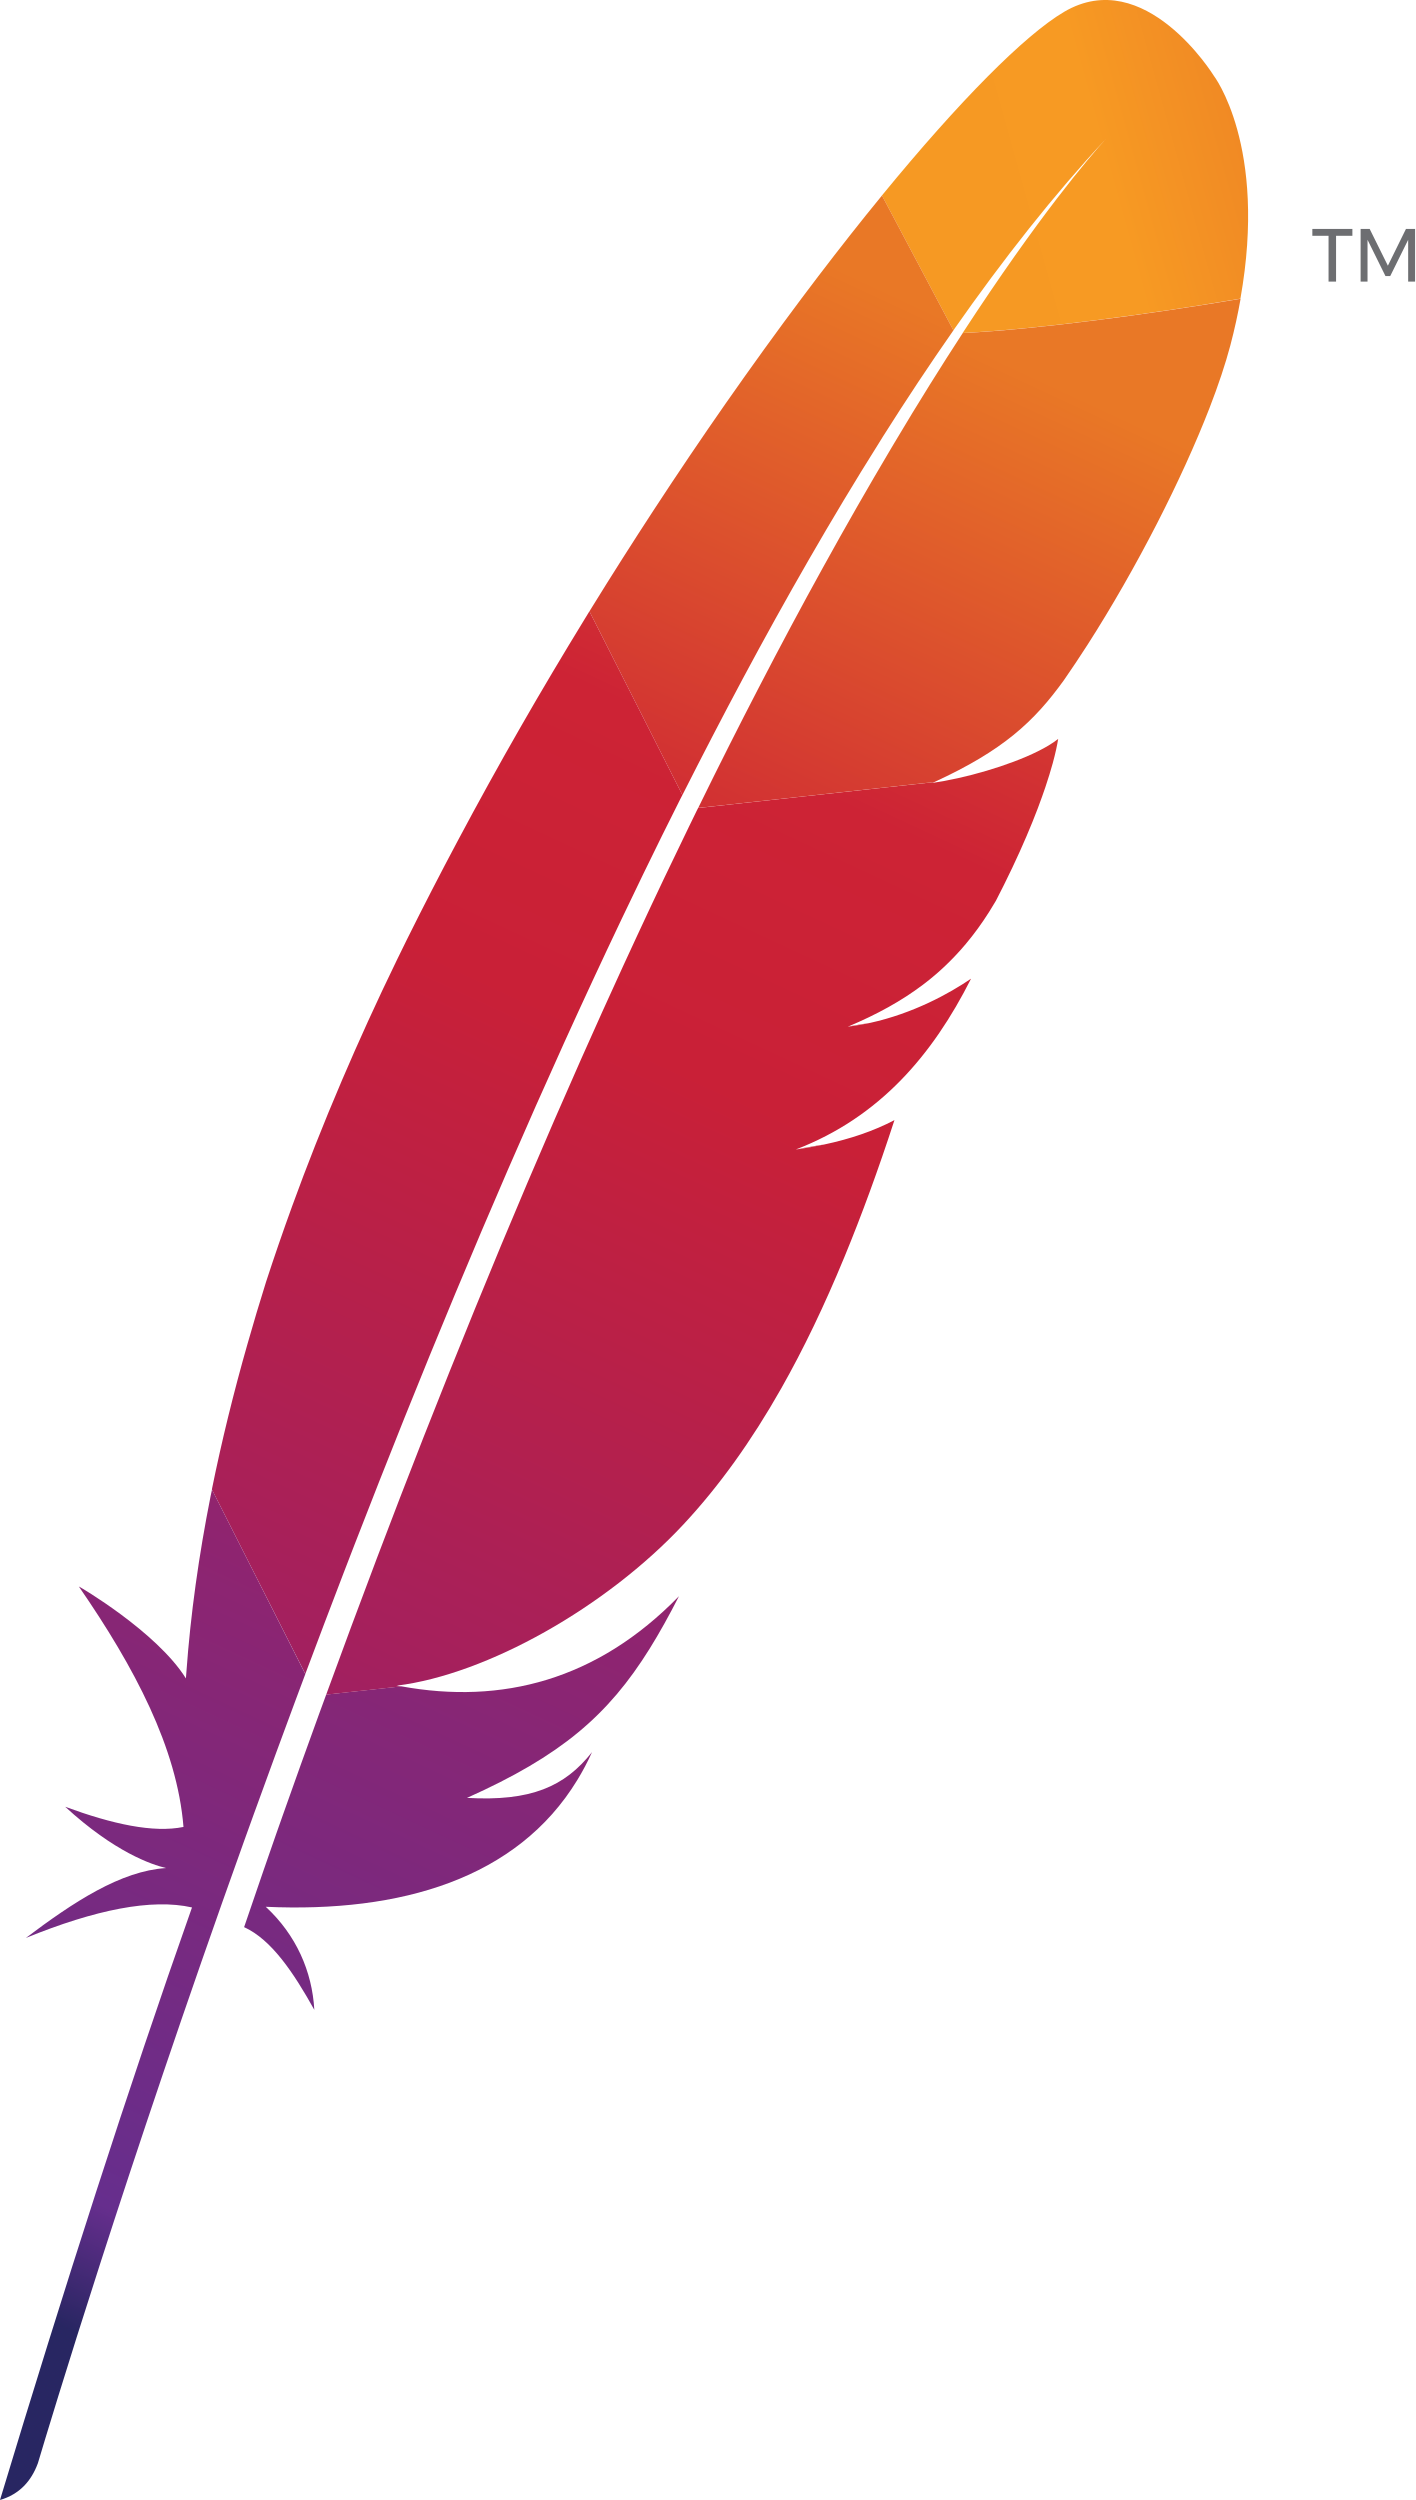
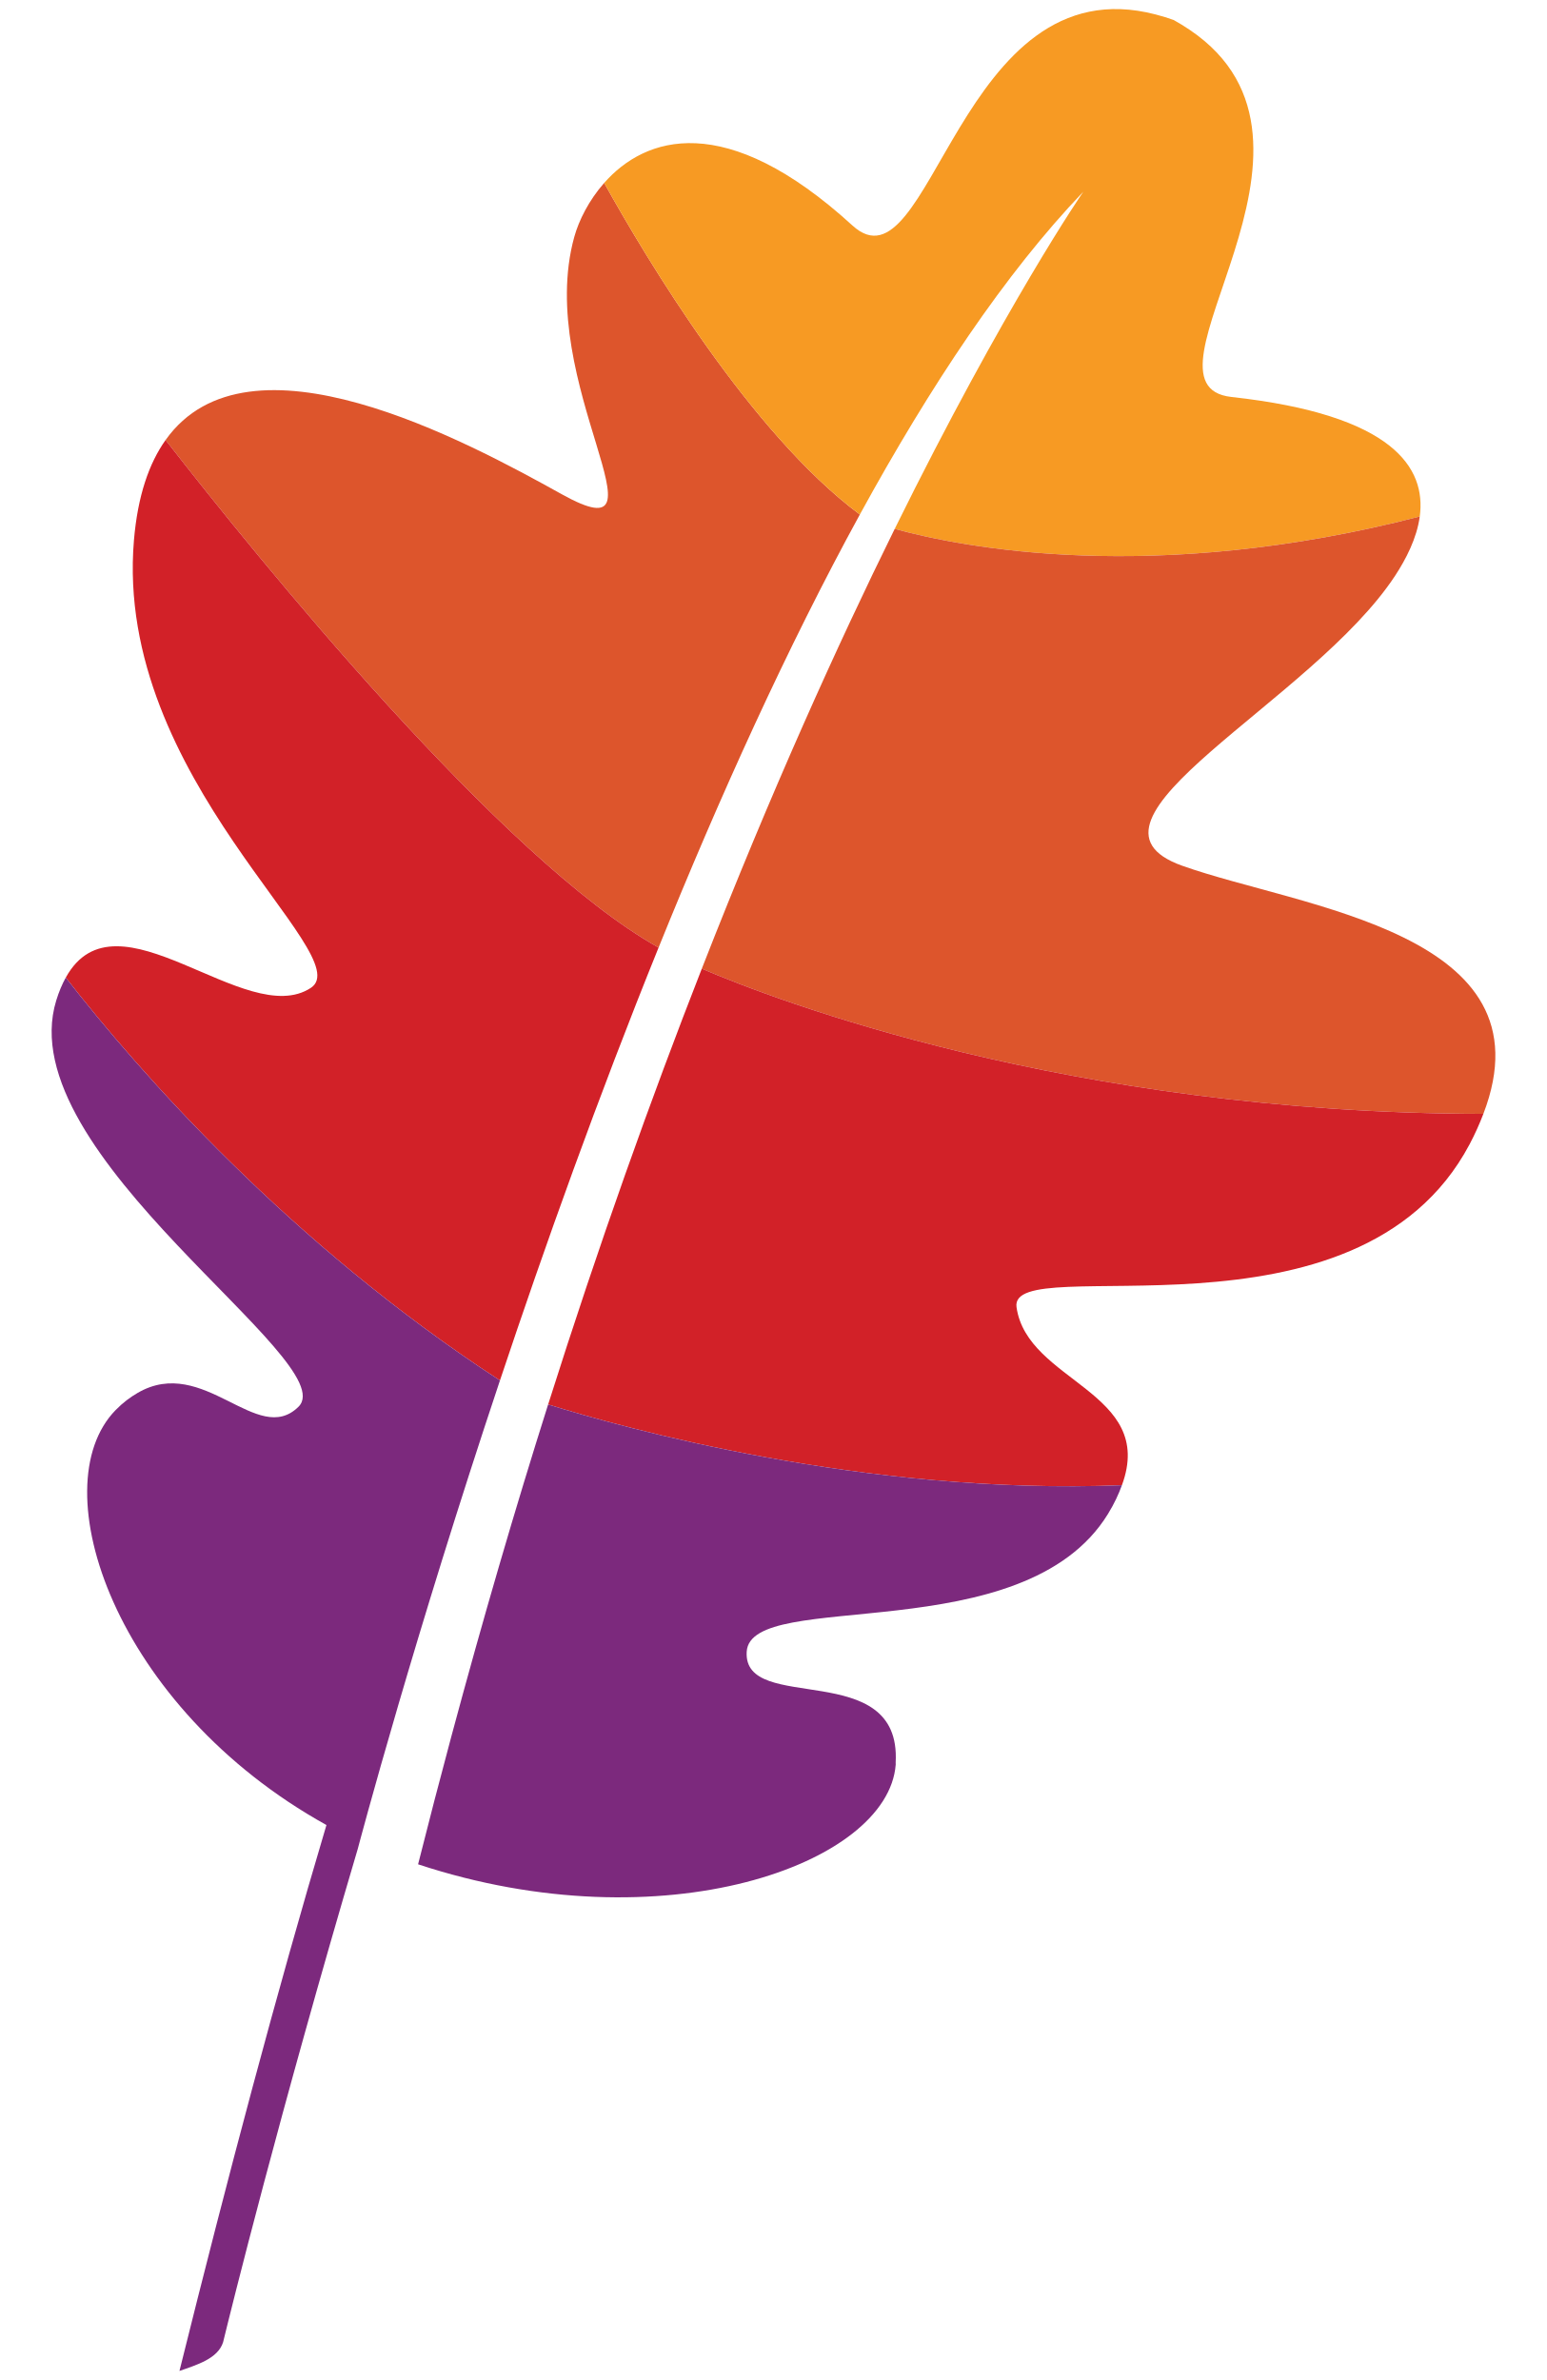
- <svg xmlns="http://www.w3.org/2000/svg" version="1.1" id="Feather" x="0px" y="0px" viewBox="0 0 2392.5 4226.6" enable-background="new 0 0 2392.5 4226.6" xml:space="preserve">
-   <linearGradient id="SVGID_1_" gradientUnits="userSpaceOnUse" x1="-5167.096" y1="697.555" x2="-4570.116" y2="1395.619" gradientTransform="matrix(0.4226 -0.9063 0.9063 0.4226 3144.811 -4619.298)">
-     <stop offset="0" style="stop-color:#F69923" />
-     <stop offset="0.312" style="stop-color:#F79A23" />
-     <stop offset="0.838" style="stop-color:#E97826" />
-   </linearGradient>
-   <path fill="url(#SVGID_1_)" d="M1798.9,20.1C1732.6,59.2,1622.5,170,1491,330.5l120.8,228c84.8-121.3,170.9-230.4,257.8-323.6  c6.7-7.4,10.2-10.9,10.2-10.9c-3.4,3.6-6.8,7.3-10.2,10.9c-28.1,31-113.4,130.5-242.1,328.1c123.9-6.2,314.3-31.5,469.6-58.1  c46.2-258.8-45.3-377.3-45.3-377.3S1935.5-60.6,1798.9,20.1z" />
-   <path fill="none" d="M1594.4,1320.7c0.9-0.2,1.8-0.3,2.7-0.5l-17.4,1.9c-1.1,0.5-2,1-3.1,1.4  C1582.6,1322.6,1588.5,1321.6,1594.4,1320.7z" />
-   <path fill="none" d="M1471.1,1729.1c-9.9,2.2-20,3.9-30.2,5.4C1451.1,1733,1461.2,1731.2,1471.1,1729.1z" />
-   <path fill="none" d="M633.1,2645.2c1.3-3.4,2.6-6.8,3.8-10.2c26.6-70.2,52.9-138.4,79-204.9c29.3-74.6,58.2-146.8,86.8-216.8  c30.1-73.8,59.8-145.1,89.1-214c30.7-72.3,61-141.9,90.7-208.9c24.2-54.5,48-107.3,71.5-158.4c7.8-17,15.6-33.9,23.4-50.6  c15.4-33.1,30.7-65.6,45.7-97.3c13.9-29.3,27.7-57.9,41.4-86c4.5-9.4,9.1-18.6,13.6-27.9c0.7-1.5,1.5-3,2.2-4.5l-14.8,1.6  l-11.8-23.2c-1.1,2.3-2.3,4.5-3.5,6.8c-21.2,42.1-42.2,84.6-63,127.5c-12,24.8-24,49.7-35.9,74.7c-33,69.3-65.5,139.2-97.4,209.6  c-32.3,71.1-63.9,142.6-94.9,214.2c-30.5,70.3-60.3,140.7-89.6,210.9c-29.2,70.1-57.7,140-85.6,209.4  c-29.1,72.5-57.4,144.3-84.8,215.3c-6.2,16-12.4,32-18.5,48c-22,57.3-43.4,113.8-64.3,169.6l18.6,36.7l16.6-1.8  c0.6-1.7,1.2-3.4,1.8-5C580.1,2786.5,606.7,2714.9,633.1,2645.2z" />
-   <path fill="none" d="M1433.2,1735.7L1433.2,1735.7c0.1,0,0.1-0.1,0.2-0.1C1433.4,1735.6,1433.3,1735.6,1433.2,1735.7z" />
-   <path fill="#BE202E" d="M1393.2,1934.8c-15.4,2.8-31.3,5.5-47.6,8.3c-0.1,0-0.2,0.1-0.3,0.1c8.2-1.2,16.3-2.4,24.3-3.8  C1377.6,1938,1385.4,1936.5,1393.2,1934.8z" />
-   <path opacity="0.35" fill="#BE202E" d="M1393.2,1934.8c-15.4,2.8-31.3,5.5-47.6,8.3c-0.1,0-0.2,0.1-0.3,0.1  c8.2-1.2,16.3-2.4,24.3-3.8C1377.6,1938,1385.4,1936.5,1393.2,1934.8z" />
-   <path fill="#BE202E" d="M1433.6,1735.5c0,0-0.1,0-0.1,0.1c-0.1,0-0.1,0.1-0.2,0.1c2.6-0.3,5.1-0.8,7.6-1.1  c10.3-1.5,20.4-3.3,30.2-5.4C1458.8,1731.2,1446.3,1733.4,1433.6,1735.5L1433.6,1735.5L1433.6,1735.5z" />
-   <path opacity="0.35" fill="#BE202E" d="M1433.6,1735.5c0,0-0.1,0-0.1,0.1c-0.1,0-0.1,0.1-0.2,0.1c2.6-0.3,5.1-0.8,7.6-1.1  c10.3-1.5,20.4-3.3,30.2-5.4C1458.8,1731.2,1446.3,1733.4,1433.6,1735.5L1433.6,1735.5L1433.6,1735.5z" />
-   <linearGradient id="SVGID_2_" gradientUnits="userSpaceOnUse" x1="-9585.342" y1="620.505" x2="-5326.209" y2="620.505" gradientTransform="matrix(0.4226 -0.9063 0.9063 0.4226 3144.811 -4619.298)">
-     <stop offset="0.323" style="stop-color:#9E2064" />
-     <stop offset="0.63" style="stop-color:#C92037" />
-     <stop offset="0.751" style="stop-color:#CD2335" />
-     <stop offset="1" style="stop-color:#E97826" />
-   </linearGradient>
-   <path fill="url(#SVGID_2_)" d="M1255.7,1147.6c36.7-68.6,73.9-135.7,111.5-201c39-67.8,78.5-133.6,118.4-197c2.3-3.7,4.7-7.5,7-11.3  c39.4-62.4,79.2-122.4,119.3-179.8l-120.8-228c-9.1,11.1-18.2,22.4-27.5,33.9c-34.8,43.4-71,90.1-108.1,139.6  c-41.8,55.8-84.8,115.4-128.5,177.9c-40.3,57.8-81.2,118.3-122.1,180.9c-34.8,53.3-69.8,108.2-104.5,164.5c-1.3,2.1-2.6,4.2-3.9,6.3  l157.2,310.5C1187.3,1277.6,1221.3,1212,1255.7,1147.6z" />
-   <linearGradient id="SVGID_3_" gradientUnits="userSpaceOnUse" x1="-9071.207" y1="1047.69" x2="-6533.178" y2="1047.69" gradientTransform="matrix(0.4226 -0.9063 0.9063 0.4226 3144.811 -4619.298)">
-     <stop offset="0" style="stop-color:#282662" />
-     <stop offset="9.548390e-02" style="stop-color:#662E8D" />
-     <stop offset="0.788" style="stop-color:#9F2064" />
-     <stop offset="0.949" style="stop-color:#CD2032" />
-   </linearGradient>
-   <path fill="url(#SVGID_3_)" d="M539.7,2897.1c-20.8,57.2-41.7,115.4-62.7,174.9c-0.3,0.9-0.6,1.7-0.9,2.6c-3,8.4-5.9,16.8-8.9,25.2  c-14.1,40.1-26.4,76.2-54.5,158.3c46.3,21.1,83.5,76.7,118.7,139.8c-3.7-65.3-30.8-126.7-82.1-174.2  c228.3,10.3,425-47.4,526.7-214.3c9.1-14.9,17.4-30.5,24.9-47.2c-46.2,58.6-103.5,83.5-211.4,77.4c-0.2,0.1-0.5,0.2-0.7,0.3  c0.2-0.1,0.5-0.2,0.7-0.3c158.8-71.1,238.5-139.3,308.9-252.4c16.7-26.8,32.9-56.1,49.5-88.6C1009,2841.2,848.1,2881.8,678.6,2851  l-127.1,13.9C547.5,2875.6,543.6,2886.3,539.7,2897.1z" />
-   <linearGradient id="SVGID_4_" gradientUnits="userSpaceOnUse" x1="-9346.126" y1="580.817" x2="-5086.994" y2="580.817" gradientTransform="matrix(0.4226 -0.9063 0.9063 0.4226 3144.811 -4619.298)">
-     <stop offset="0.323" style="stop-color:#9E2064" />
-     <stop offset="0.63" style="stop-color:#C92037" />
-     <stop offset="0.751" style="stop-color:#CD2335" />
-     <stop offset="1" style="stop-color:#E97826" />
-   </linearGradient>
-   <path fill="url(#SVGID_4_)" d="M599,2612.4c27.5-71,55.8-142.8,84.8-215.3c27.8-69.4,56.4-139.2,85.6-209.4  c29.2-70.2,59.1-140.5,89.6-210.9c31-71.6,62.7-143.1,94.9-214.2c31.9-70.3,64.4-140.3,97.4-209.6c11.9-25,23.9-49.9,35.9-74.7  c20.8-42.9,41.8-85.4,63-127.5c1.1-2.3,2.3-4.5,3.5-6.8l-157.2-310.5c-2.6,4.2-5.1,8.4-7.7,12.6c-36.6,59.8-73.1,121-108.9,183.5  c-36.2,63.1-71.7,127.4-106.4,192.6c-29.3,55-57.9,110.5-85.7,166.5c-5.6,11.4-11.1,22.6-16.6,33.9  c-34.3,70.5-65.2,138.6-93.2,204.1c-31.7,74.2-59.6,145.1-84,212.3c-16.1,44.2-30.7,86.9-44.1,127.9c-11,35-21.5,70.1-31.4,105  c-23.5,82.3-43.7,164.4-60.3,246.2L516.2,2830c20.9-55.8,42.3-112.3,64.3-169.6C586.6,2644.5,592.8,2628.4,599,2612.4z" />
-   <linearGradient id="SVGID_5_" gradientUnits="userSpaceOnUse" x1="-9035.503" y1="638.441" x2="-6797.201" y2="638.441" gradientTransform="matrix(0.4226 -0.9063 0.9063 0.4226 3144.811 -4619.298)">
-     <stop offset="0" style="stop-color:#282662" />
-     <stop offset="9.548390e-02" style="stop-color:#662E8D" />
-     <stop offset="0.788" style="stop-color:#9F2064" />
-     <stop offset="0.949" style="stop-color:#CD2032" />
-   </linearGradient>
-   <path fill="url(#SVGID_5_)" d="M356.1,2529.2c-19.8,99.8-33.9,199.2-41,298c-0.2,3.5-0.6,6.9-0.8,10.4  c-49.3-79-181.3-156.1-181-155.4c94.5,137,166.2,273,176.9,406.5c-50.6,10.4-119.9-4.6-200-34.1c83.5,76.7,146.2,97.9,170.6,103.6  c-76.7,4.8-156.6,57.5-237.1,118.2c117.7-48,212.8-67,280.9-51.6C216.6,3530.6,108.3,3868.2,0,4226.6c33.2-9.8,53-32.1,64.1-62.3  c19.3-64.9,147.4-490.7,348.1-1050.4c5.7-15.9,11.5-31.9,17.3-48c1.6-4.5,3.3-9,4.9-13.4c21.2-58.7,43.2-118.6,65.9-179.7  c5.2-13.9,10.4-27.8,15.6-41.8c0.1-0.3,0.2-0.6,0.3-0.8l-157.8-311.8C357.7,2521.9,356.8,2525.5,356.1,2529.2z" />
-   <linearGradient id="SVGID_6_" gradientUnits="userSpaceOnUse" x1="-9346.126" y1="1021.622" x2="-5086.994" y2="1021.622" gradientTransform="matrix(0.4226 -0.9063 0.9063 0.4226 3144.811 -4619.298)">
-     <stop offset="0.323" style="stop-color:#9E2064" />
-     <stop offset="0.63" style="stop-color:#C92037" />
-     <stop offset="0.751" style="stop-color:#CD2335" />
-     <stop offset="1" style="stop-color:#E97826" />
-   </linearGradient>
-   <path fill="url(#SVGID_6_)" d="M1178.1,1370.3c-4.5,9.2-9,18.5-13.6,27.9c-13.6,28.1-27.4,56.7-41.4,86  c-15.1,31.7-30.3,64.1-45.7,97.3c-7.8,16.7-15.5,33.5-23.4,50.6c-23.5,51.1-47.3,103.9-71.5,158.4c-29.7,67-60,136.6-90.7,208.9  c-29.3,68.9-59,140.2-89.1,214c-28.6,70-57.5,142.3-86.8,216.8c-26.1,66.5-52.4,134.7-79,204.9c-1.3,3.4-2.6,6.8-3.8,10.2  c-26.4,69.7-53,141.3-79.8,214.7c-0.6,1.7-1.2,3.4-1.8,5l127.1-13.9c-2.5-0.5-5.1-0.8-7.6-1.3c152-18.9,354-132.5,484.6-272.7  c60.2-64.6,114.8-140.8,165.3-230c37.6-66.4,72.9-140,106.5-221.5c29.4-71.2,57.6-148.3,84.8-231.9c-34.9,18.4-74.9,31.9-119,41.3  c-7.7,1.6-15.6,3.2-23.6,4.6c-8,1.4-16.1,2.7-24.3,3.8l0,0l0,0c0.1,0,0.2-0.1,0.3-0.1c141.7-54.5,231.1-159.8,296.1-288.7  c-37.3,25.4-97.9,58.7-170.5,74.7c-9.9,2.2-20,3.9-30.2,5.4c-2.6,0.4-5.1,0.8-7.6,1.1l0,0l0,0c0.1,0,0.1-0.1,0.2-0.1  c0,0,0.1,0,0.1-0.1l0,0c49.2-20.6,90.7-43.6,126.7-70.8c7.7-5.8,15.2-11.8,22.4-18.1c11-9.5,21.4-19.5,31.4-30  c6.4-6.7,12.6-13.6,18.6-20.8c14.1-16.8,27.3-34.9,39.7-54.6c3.8-6,7.5-12.1,11.2-18.4c4.7-9.1,9.2-18,13.6-26.8  c19.8-39.8,35.6-75.3,48.2-106.5c6.3-15.6,11.8-30,16.5-43.4c1.9-5.3,3.7-10.5,5.4-15.5c5-15,9.1-28.3,12.3-40  c4.8-17.5,7.7-31.4,9.3-41.5l0,0l0,0c-4.8,3.8-10.3,7.6-16.5,11.3c-42.8,25.6-116.2,48.8-175.4,59.7l116.7-12.8l-116.7,12.8  c-0.9,0.2-1.8,0.3-2.7,0.5c-5.9,1-11.9,1.9-17.9,2.9c1.1-0.5,2-1,3.1-1.4l-399.3,43.8C1179.6,1367.4,1178.9,1368.8,1178.1,1370.3z" />
-   <linearGradient id="SVGID_7_" gradientUnits="userSpaceOnUse" x1="-9610.334" y1="999.733" x2="-5351.202" y2="999.733" gradientTransform="matrix(0.4226 -0.9063 0.9063 0.4226 3144.811 -4619.298)">
-     <stop offset="0.323" style="stop-color:#9E2064" />
-     <stop offset="0.63" style="stop-color:#C92037" />
-     <stop offset="0.751" style="stop-color:#CD2335" />
-     <stop offset="1" style="stop-color:#E97826" />
-   </linearGradient>
-   <path fill="url(#SVGID_7_)" d="M1627.6,563.1c-35.5,54.5-74.3,116.4-116,186.5c-2.2,3.6-4.4,7.4-6.6,11.1  c-36,60.7-74.3,127.3-114.5,200.3c-34.8,63-71,130.6-108.6,203.3c-32.8,63.3-66.7,130.5-101.5,201.6l399.3-43.8  c116.3-53.5,168.3-101.9,218.8-171.9c13.4-19.3,26.9-39.5,40.3-60.4c41-64,81.2-134.5,117.2-204.6c34.7-67.7,65.3-134.8,88.8-195.3  c14.9-38.5,26.9-74.3,35.2-105.7c7.3-27.7,13-54,17.4-79.1C1941.9,531.6,1751.5,557,1627.6,563.1z" />
-   <path fill="#BE202E" d="M1369.6,1939.4c-8,1.4-16.1,2.7-24.3,3.8l0,0C1353.5,1942.1,1361.6,1940.8,1369.6,1939.4z" />
-   <path opacity="0.35" fill="#BE202E" d="M1369.6,1939.4c-8,1.4-16.1,2.7-24.3,3.8l0,0C1353.5,1942.1,1361.6,1940.8,1369.6,1939.4z" />
-   <linearGradient id="SVGID_8_" gradientUnits="userSpaceOnUse" x1="-9346.126" y1="1152.726" x2="-5086.994" y2="1152.726" gradientTransform="matrix(0.4226 -0.9063 0.9063 0.4226 3144.811 -4619.298)">
-     <stop offset="0.323" style="stop-color:#9E2064" />
-     <stop offset="0.63" style="stop-color:#C92037" />
-     <stop offset="0.751" style="stop-color:#CD2335" />
-     <stop offset="1" style="stop-color:#E97826" />
-   </linearGradient>
-   <path fill="url(#SVGID_8_)" d="M1369.6,1939.4c-8,1.4-16.1,2.7-24.3,3.8l0,0C1353.5,1942.1,1361.6,1940.8,1369.6,1939.4z" />
-   <path fill="#BE202E" d="M1433.2,1735.7c2.6-0.3,5.1-0.8,7.6-1.1C1438.3,1734.9,1435.8,1735.3,1433.2,1735.7L1433.2,1735.7z" />
-   <path opacity="0.35" fill="#BE202E" d="M1433.2,1735.7c2.6-0.3,5.1-0.8,7.6-1.1C1438.3,1734.9,1435.8,1735.3,1433.2,1735.7  L1433.2,1735.7z" />
-   <linearGradient id="SVGID_9_" gradientUnits="userSpaceOnUse" x1="-9346.126" y1="1137.725" x2="-5086.994" y2="1137.725" gradientTransform="matrix(0.4226 -0.9063 0.9063 0.4226 3144.811 -4619.298)">
-     <stop offset="0.323" style="stop-color:#9E2064" />
-     <stop offset="0.63" style="stop-color:#C92037" />
-     <stop offset="0.751" style="stop-color:#CD2335" />
-     <stop offset="1" style="stop-color:#E97826" />
-   </linearGradient>
-   <path fill="url(#SVGID_9_)" d="M1433.2,1735.7c2.6-0.3,5.1-0.8,7.6-1.1C1438.3,1734.9,1435.8,1735.3,1433.2,1735.7L1433.2,1735.7z" />
-   <path fill="#BE202E" d="M1433.5,1735.6c0,0,0.1,0,0.1-0.1l0,0l0,0l0,0C1433.6,1735.5,1433.5,1735.5,1433.5,1735.6z" />
-   <path opacity="0.35" fill="#BE202E" d="M1433.5,1735.6c0,0,0.1,0,0.1-0.1l0,0l0,0l0,0C1433.6,1735.5,1433.5,1735.5,1433.5,1735.6z" />
-   <linearGradient id="SVGID_10_" gradientUnits="userSpaceOnUse" x1="-6953.407" y1="1134.716" x2="-6011.999" y2="1134.716" gradientTransform="matrix(0.4226 -0.9063 0.9063 0.4226 3144.811 -4619.298)">
-     <stop offset="0.323" style="stop-color:#9E2064" />
-     <stop offset="0.63" style="stop-color:#C92037" />
-     <stop offset="0.751" style="stop-color:#CD2335" />
-     <stop offset="1" style="stop-color:#E97826" />
-   </linearGradient>
-   <path fill="url(#SVGID_10_)" d="M1433.5,1735.6c0,0,0.1,0,0.1-0.1l0,0l0,0l0,0C1433.6,1735.5,1433.5,1735.5,1433.5,1735.6z" />
-   <path fill="#6D6E71" d="M2218.7,387v11.7h27.4v77.4h12.7v-77.4h27.6V387H2218.7z M2377,387l-30.6,62.2l-30.8-62.2h-15.3v89.1h11.7  v-70.7l30.3,61.3h8.1l30.3-61.3v70.7h11.7V387H2377z" />
+ <svg xmlns="http://www.w3.org/2000/svg" id="Layer_1" viewBox="0 0 650 1000">
+   <defs>
+     <style>
+       .cls-1 {
+         fill: #7c297d;
+       }
+ 
+       .cls-2 {
+         fill: #f79a23;
+       }
+ 
+       .cls-3 {
+         fill: #dd552c;
+       }
+ 
+       .cls-4 {
+         fill: #d22128;
+       }
+     </style>
+   </defs>
+   <path class="cls-3" d="M276.709,398.152c25.528-63.124,54.011-126.125,84.573-181.964-45.621-33.885-89.428-106.953-107.426-139.327-6.464,7.344-10.661,15.802-12.564,22.684-16.956,61.221,43.402,135.15-5.213,108.139-40.506-22.508-131.716-71.798-166.507-22.807,38.965,50.065,140.878,176.027,207.136,213.275Z" />
+   <path class="cls-2" d="M361.282,216.188c29.614-54.106,61.173-101.493,93.891-135.632,0,0-32.634,47.237-79.246,141.666,28.229,7.774,108.625,23.726,220.609-5.2,2.753-20.351-10.928-42.734-79.106-50.228-44.51-4.887,53.425-106.282-17.523-154.236-2.291-1.551-4.542-2.919-6.748-4.144-2.378-.854-4.891-1.636-7.572-2.333-82.859-21.621-94.344,118.878-127.408,88.675-53.431-48.808-87.157-37.404-104.324-17.894,17.998,32.373,61.805,105.442,107.426,139.327Z" />
+   <path class="cls-4" d="M210.066,580.024c18.705-56.034,41.206-118.989,66.643-181.872-66.259-37.248-168.172-163.209-207.136-213.275-6.956,9.788-11.71,23.439-13.293,42.109-8.497,100.281,94.957,174.522,74.332,188.082-27.281,17.94-81.579-43.093-102.978-4.314,31.018,39.848,94.201,111.847,182.433,169.27Z" />
+   <path class="cls-3" d="M496.716,363.752c-52.382-18.682,54.738-68.787,89.522-121.941,4.451-6.797,9.051-15.581,10.299-24.788-111.984,28.926-192.38,12.974-220.609,5.2-24.13,48.892-51.994,110.505-81.054,184.792,30.265,12.942,153.842,60.746,328.39,60.993,29.347-76.437-76.835-86.531-126.548-104.256Z" />
+   <path class="cls-4" d="M230.306,590.111c30.78,9.592,132.768,38.245,241.084,33.931,14.551-39.398-39.851-43.243-44.282-74.841-3.431-24.449,143.168,20.546,190.337-68.357,2.385-4.496,4.245-8.738,5.819-12.837-174.548-.248-298.125-48.052-328.39-60.993-21.237,54.288-43.083,115.216-64.568,183.097Z" />
+   <path class="cls-1" d="M230.306,590.111c-13.831,43.692-27.476,90.369-40.721,139.698-4.698,17.49-9.341,35.306-13.919,53.513,102.806,33.937,197.473.078,200.682-41.887.026-.332-.036-.58-.016-.899,2.447-44.448-64.173-19.81-62.596-46.534,1.583-26.919,116.308-.156,151.786-57.872,2.721-4.425,4.493-8.354,5.868-12.088-108.315,4.314-210.303-24.339-241.084-33.931Z" />
+   <path class="cls-1" d="M27.633,410.754c-1.499,2.717-2.851,5.858-4.004,9.612-19.924,64.753,120.96,151.741,101.792,170.703-17.278,17.086-39.796-21.96-67.562-5.832-3.043,1.772-6.132,4.008-9.302,7.259-31.402,32.171-.492,124.854,88.603,174.326-20.791,69.81-41.49,147.805-61.753,229.37,7.35-2.574,16.148-5.154,18.337-12.088,3.288-13.515,23.606-95.752,56.595-207.319,0,0,6.021-22.853,17.044-60.505,10.192-34.817,24.674-82.302,42.682-136.258-88.232-57.422-151.415-129.422-182.433-169.27Z" />
</svg>
